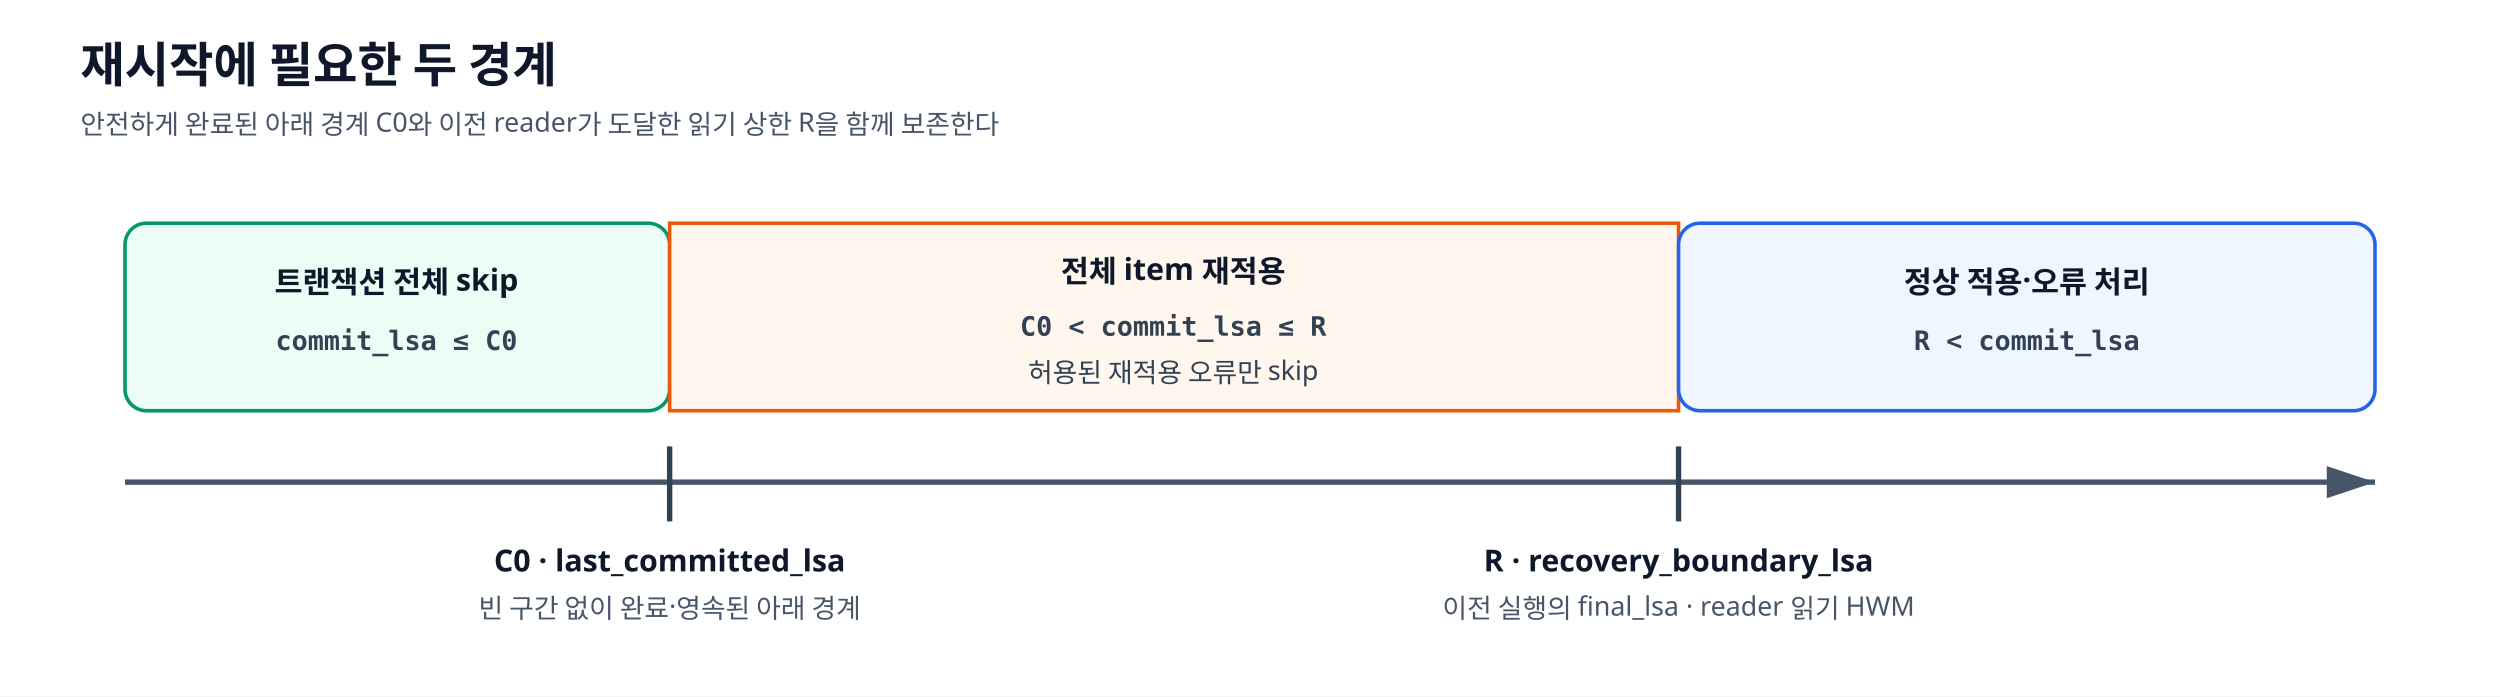
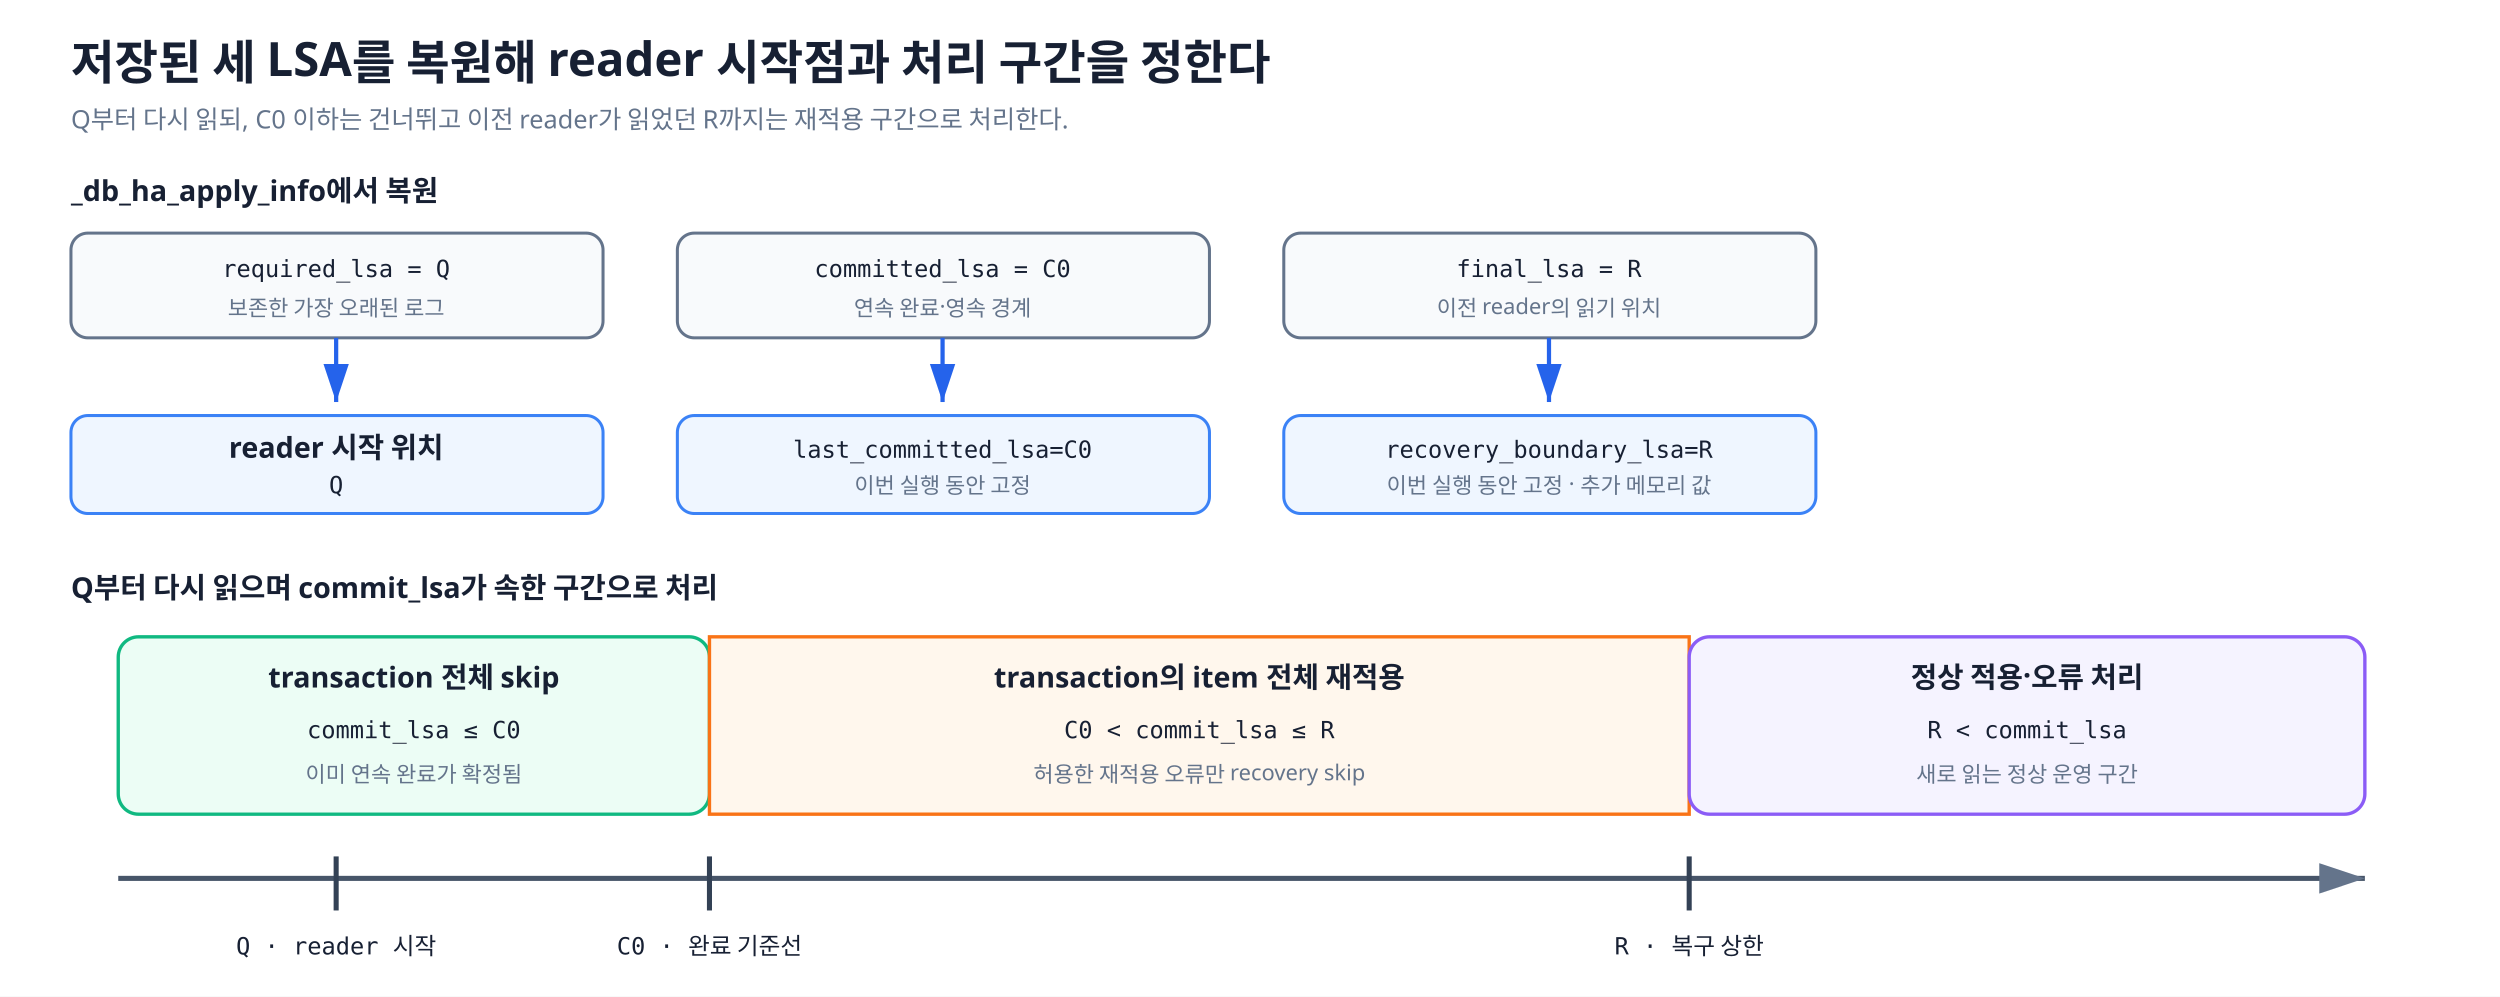
- <svg xmlns="http://www.w3.org/2000/svg" width="1400" height="390" viewBox="0 0 1400 390">
+ <svg xmlns="http://www.w3.org/2000/svg" width="1480" height="590" viewBox="0 0 1480 590" role="img" aria-labelledby="title desc">
  <defs>
    <style>
-       .title{font:700 27px 'Pretendard','Noto Sans KR',sans-serif;fill:#0f172a}
-       .sub{font:500 15px 'Pretendard','Noto Sans KR',sans-serif;fill:#475569}
-       .head{font:700 17px 'Pretendard','Noto Sans KR',sans-serif;fill:#0f172a}
-       .body{font:500 15px 'Pretendard','Noto Sans KR',sans-serif;fill:#334155}
-       .mono{font:600 15px ui-monospace,SFMono-Regular,Menlo,monospace;fill:#334155}
-       .axis{stroke:#475569;stroke-width:3}
-       .tick{stroke:#334155;stroke-width:3}
+       text{font-family:"Pretendard","Noto Sans KR",sans-serif;fill:#172033}.title{font-size:28px;font-weight:700}.sub{font-size:15px;fill:#64748b}.head{font-size:17px;font-weight:700}.body{font-size:14px}.small{font-size:13px;fill:#64748b}.mono{font:14px ui-monospace,SFMono-Regular,Menlo,monospace}.saved{fill:#f8fafc;stroke:#64748b;stroke-width:1.8}.memory{fill:#eff6ff;stroke:#3b82f6;stroke-width:1.8}.skip{fill:#ecfdf5;stroke:#10b981;stroke-width:2}.recover{fill:#fff7ed;stroke:#f97316;stroke-width:2}.normal{fill:#f5f3ff;stroke:#8b5cf6;stroke-width:2}.arrow{fill:none;stroke:#64748b;stroke-width:2.2;marker-end:url(#arrow)}.blueArrow{fill:none;stroke:#2563eb;stroke-width:2.5;marker-end:url(#blueArrow)}.axis{stroke:#475569;stroke-width:3;marker-end:url(#arrow)}.tick{stroke:#334155;stroke-width:3}
    </style>
    <marker id="arrow" markerWidth="10" markerHeight="10" refX="9" refY="3" orient="auto">
-       <path d="M0,0 L9,3 L0,6 Z" fill="#475569" />
+       <path d="M0,0 L9,3 L0,6 Z" fill="#64748b" />
+     </marker>
+     <marker id="blueArrow" markerWidth="10" markerHeight="10" refX="9" refY="3" orient="auto">
+       <path d="M0,0 L9,3 L0,6 Z" fill="#2563eb" />
    </marker>
  </defs>
-   <rect width="1400" height="390" fill="#ffffff" />
-   <text x="45" y="46" class="title">재시작에 필요한 두 경계</text>
-   <text x="45" y="75" class="sub">안전하게 완료된 아래 경계 C0와 이전 reader가 도달한 읽기 상한 R을 함께 보존한다</text>
-   <rect x="70" y="125" width="305" height="105" rx="12" fill="#ecfdf5" stroke="#059669" stroke-width="2" />
-   <rect x="375" y="125" width="565" height="105" fill="#fff7ed" stroke="#ea580c" stroke-width="2" />
-   <rect x="940" y="125" width="390" height="105" rx="12" fill="#eff6ff" stroke="#2563eb" stroke-width="2" />
-   <text x="222" y="164" text-anchor="middle" class="head">트랜잭션 전체 skip</text>
-   <text x="222" y="196" text-anchor="middle" class="mono">commit_lsa ≤ C0</text>
-   <text x="657" y="158" text-anchor="middle" class="head">전체 item 재적용</text>
-   <text x="657" y="188" text-anchor="middle" class="mono">C0 &lt; commit_lsa ≤ R</text>
-   <text x="657" y="214" text-anchor="middle" class="body">허용된 재적용 오류만 skip</text>
-   <text x="1135" y="164" text-anchor="middle" class="head">정상 적용·오류 처리</text>
-   <text x="1135" y="196" text-anchor="middle" class="mono">R &lt; commit_lsa</text>
-   <line x1="70" y1="270" x2="1330" y2="270" class="axis" marker-end="url(#arrow)" />
-   <line x1="375" y1="250" x2="375" y2="292" class="tick" />
-   <line x1="940" y1="250" x2="940" y2="292" class="tick" />
-   <text x="375" y="320" text-anchor="middle" class="head">C0 · last_committed_lsa</text>
-   <text x="375" y="346" text-anchor="middle" class="sub">빈 구간 없이 완료·영속된 아래 경계</text>
-   <text x="940" y="320" text-anchor="middle" class="head">R · recovery_boundary_lsa</text>
-   <text x="940" y="346" text-anchor="middle" class="sub">이전 실행의 final_lsa · reader 읽기 HWM</text>
+   <rect width="1480" height="590" fill="#fff" />
+   <text x="42" y="47" class="title">저장된 세 LSA를 복원해 reader 시작점과 처리 구간을 정한다</text>
+   <text x="42" y="76" class="sub">Q부터 다시 읽되, C0 이하는 건너뛰고 이전 reader가 읽었던 R까지는 재적용 구간으로 처리한다.</text>
+   <text x="42" y="119" class="head">_db_ha_apply_info에서 복원</text>
+   <rect x="42" y="138" width="315" height="62" rx="10" class="saved" />
+   <text x="199" y="164" text-anchor="middle" class="mono">required_lsa = Q</text>
+   <text x="199" y="187" text-anchor="middle" class="small">보존한 가장 오래된 로그</text>
+   <rect x="401" y="138" width="315" height="62" rx="10" class="saved" />
+   <text x="558" y="164" text-anchor="middle" class="mono">committed_lsa = C0</text>
+   <text x="558" y="187" text-anchor="middle" class="small">연속 완료·영속 경계</text>
+   <rect x="760" y="138" width="315" height="62" rx="10" class="saved" />
+   <text x="917" y="164" text-anchor="middle" class="mono">final_lsa = R</text>
+   <text x="917" y="187" text-anchor="middle" class="small">이전 reader의 읽기 위치</text>
+   <path d="M199 200V238" class="blueArrow" />
+   <path d="M558 200V238" class="blueArrow" />
+   <path d="M917 200V238" class="blueArrow" />
+   <rect x="42" y="246" width="315" height="58" rx="10" class="memory" />
+   <text x="199" y="271" text-anchor="middle" class="head">reader 시작 위치</text>
+   <text x="199" y="292" text-anchor="middle" class="mono">Q</text>
+   <rect x="401" y="246" width="315" height="58" rx="10" class="memory" />
+   <text x="558" y="271" text-anchor="middle" class="mono">last_committed_lsa=C0</text>
+   <text x="558" y="292" text-anchor="middle" class="small">이번 실행 동안 고정</text>
+   <rect x="760" y="246" width="315" height="58" rx="10" class="memory" />
+   <text x="917" y="271" text-anchor="middle" class="mono">recovery_boundary_lsa=R</text>
+   <text x="917" y="292" text-anchor="middle" class="small">이번 실행 동안 고정 · 추가 메모리 값</text>
+   <text x="42" y="354" class="head">Q부터 다시 읽으며 commit_lsa가 속한 구간으로 처리</text>
+   <rect x="70" y="377" width="350" height="105" rx="12" class="skip" />
+   <text x="245" y="407" text-anchor="middle" class="head">transaction 전체 skip</text>
+   <text x="245" y="437" text-anchor="middle" class="mono">commit_lsa ≤ C0</text>
+   <text x="245" y="463" text-anchor="middle" class="small">이미 연속 완료가 확정됨</text>
+   <rect x="420" y="377" width="580" height="105" class="recover" />
+   <text x="710" y="407" text-anchor="middle" class="head">transaction의 item 전체 재적용</text>
+   <text x="710" y="437" text-anchor="middle" class="mono">C0 &lt; commit_lsa ≤ R</text>
+   <text x="710" y="463" text-anchor="middle" class="small">허용한 재적용 오류만 recovery skip</text>
+   <rect x="1000" y="377" width="400" height="105" rx="12" class="normal" />
+   <text x="1200" y="407" text-anchor="middle" class="head">정상 적용·오류 처리</text>
+   <text x="1200" y="437" text-anchor="middle" class="mono">R &lt; commit_lsa</text>
+   <text x="1200" y="463" text-anchor="middle" class="small">새로 읽는 정상 운영 구간</text>
+   <line x1="70" y1="520" x2="1400" y2="520" class="axis" />
+   <line x1="199" y1="507" x2="199" y2="539" class="tick" />
+   <line x1="420" y1="507" x2="420" y2="539" class="tick" />
+   <line x1="1000" y1="507" x2="1000" y2="539" class="tick" />
+   <text x="199" y="565" text-anchor="middle" class="mono">Q · reader 시작</text>
+   <text x="420" y="565" text-anchor="middle" class="mono">C0 · 완료 기준선</text>
+   <text x="1000" y="565" text-anchor="middle" class="mono">R · 복구 상한</text>
</svg>
